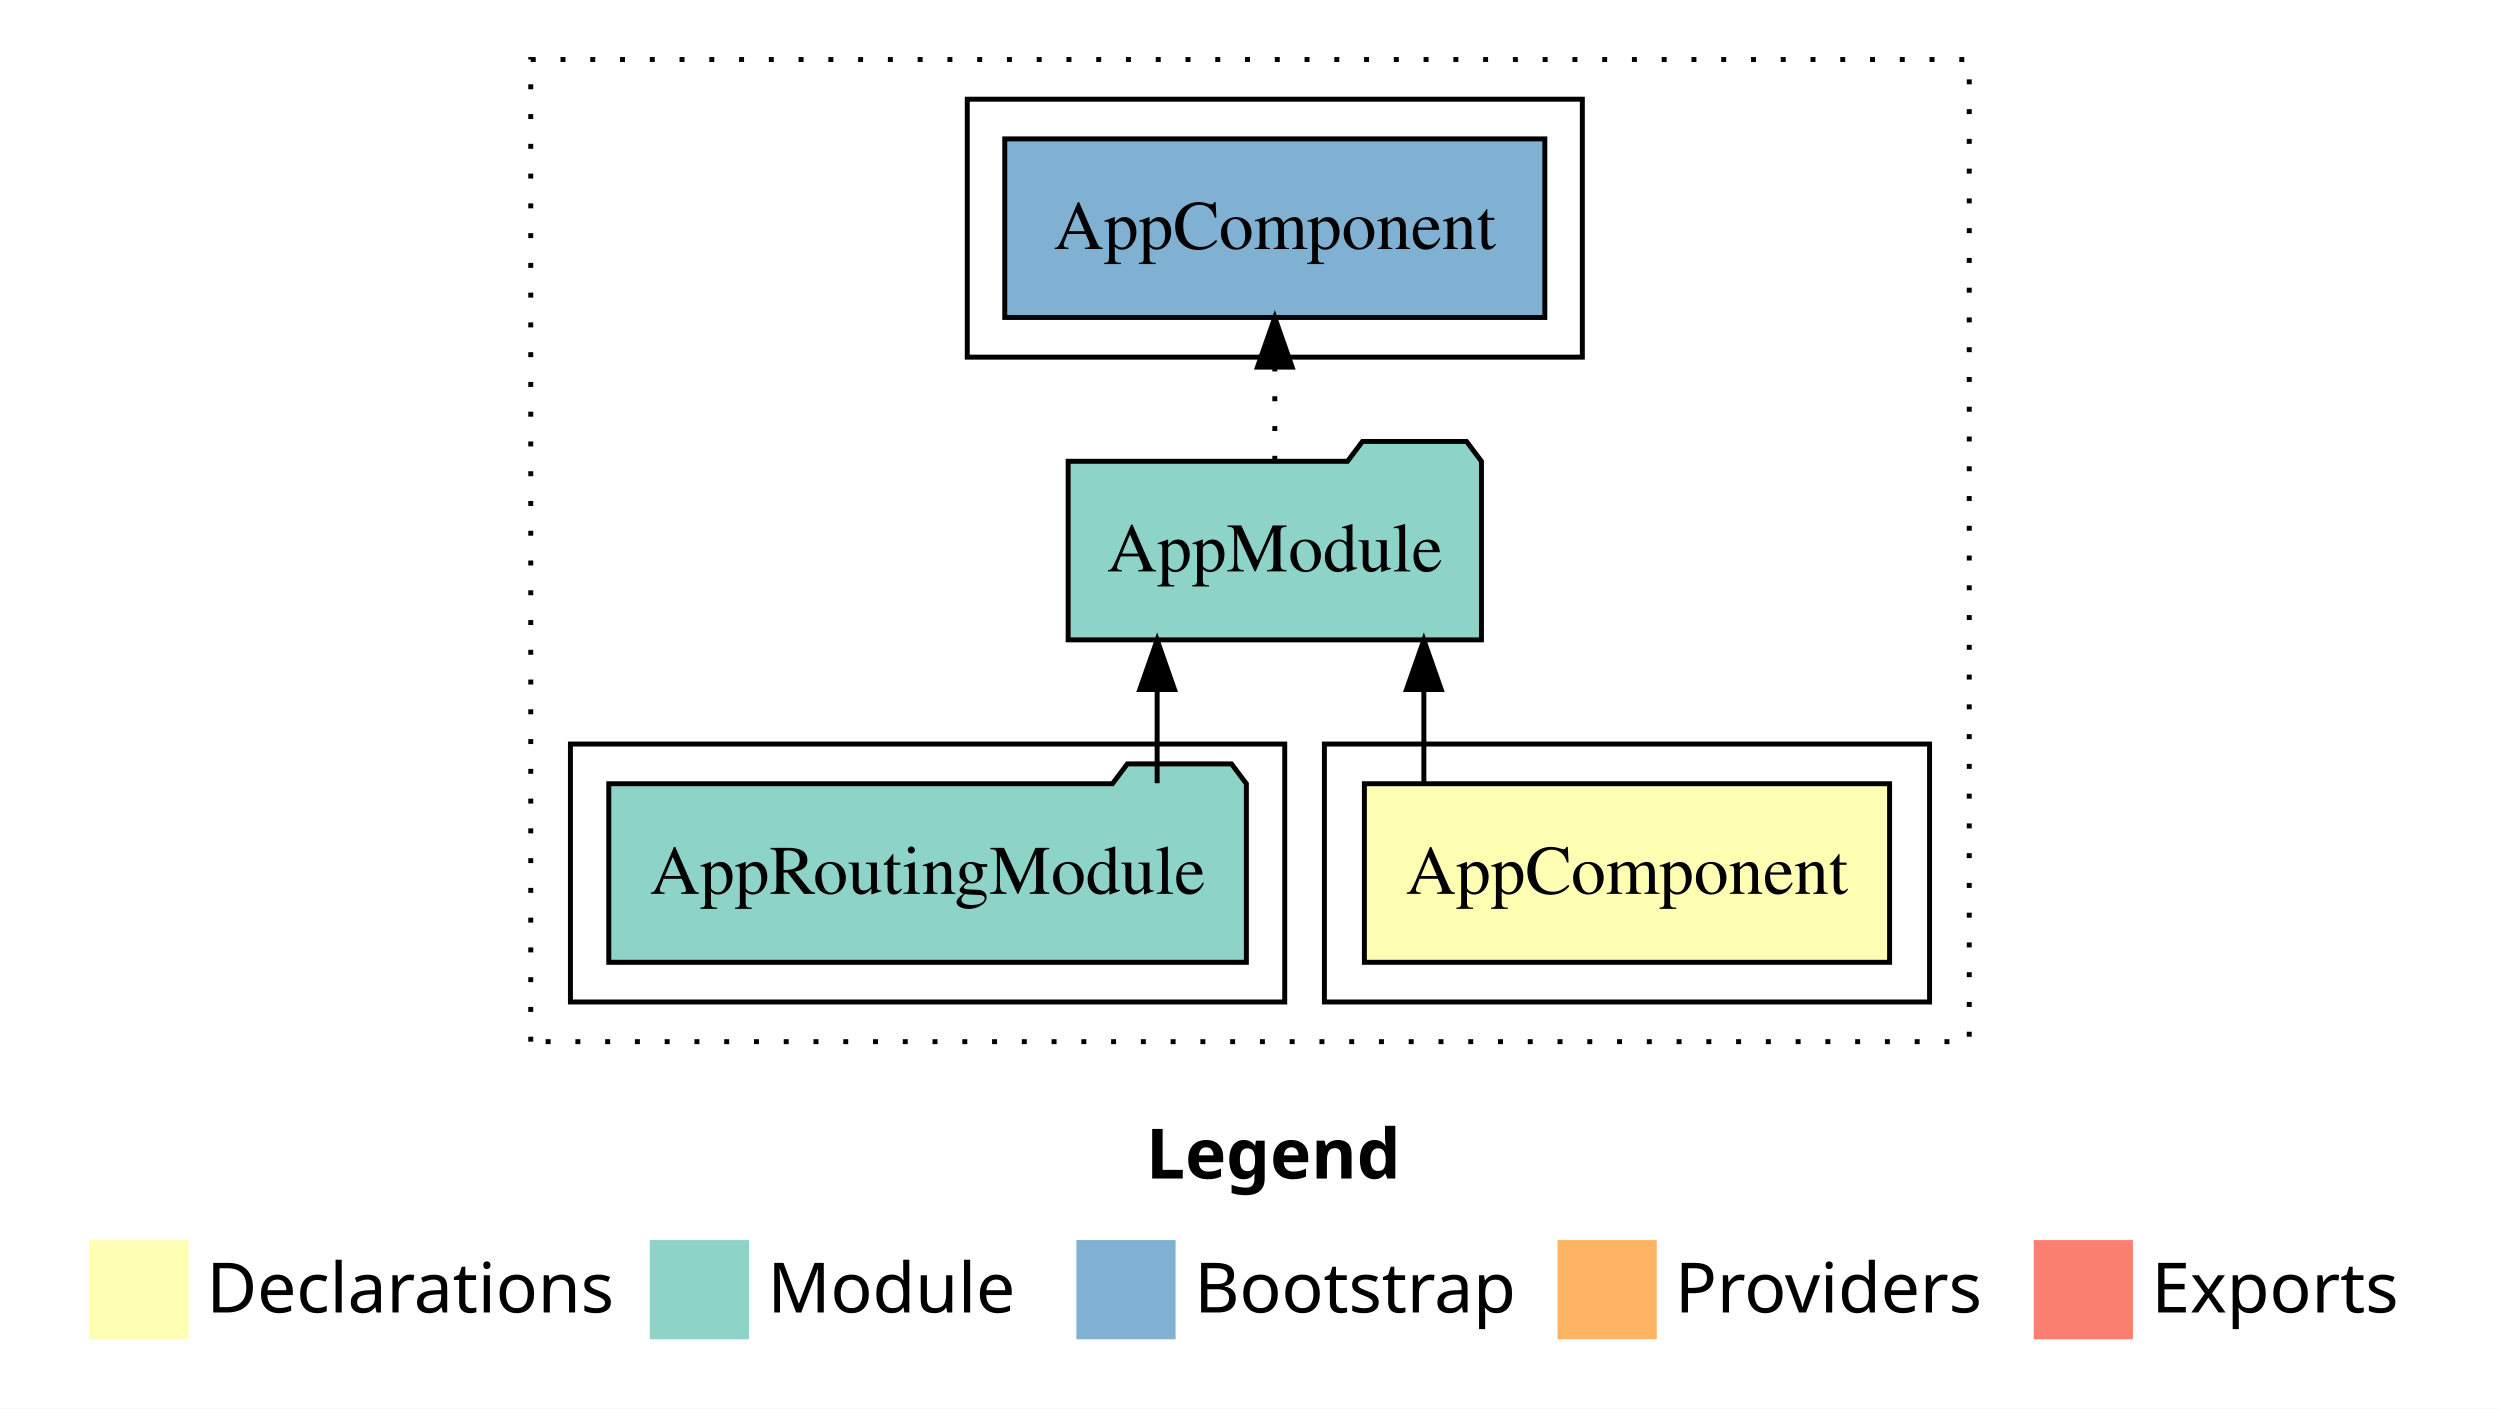
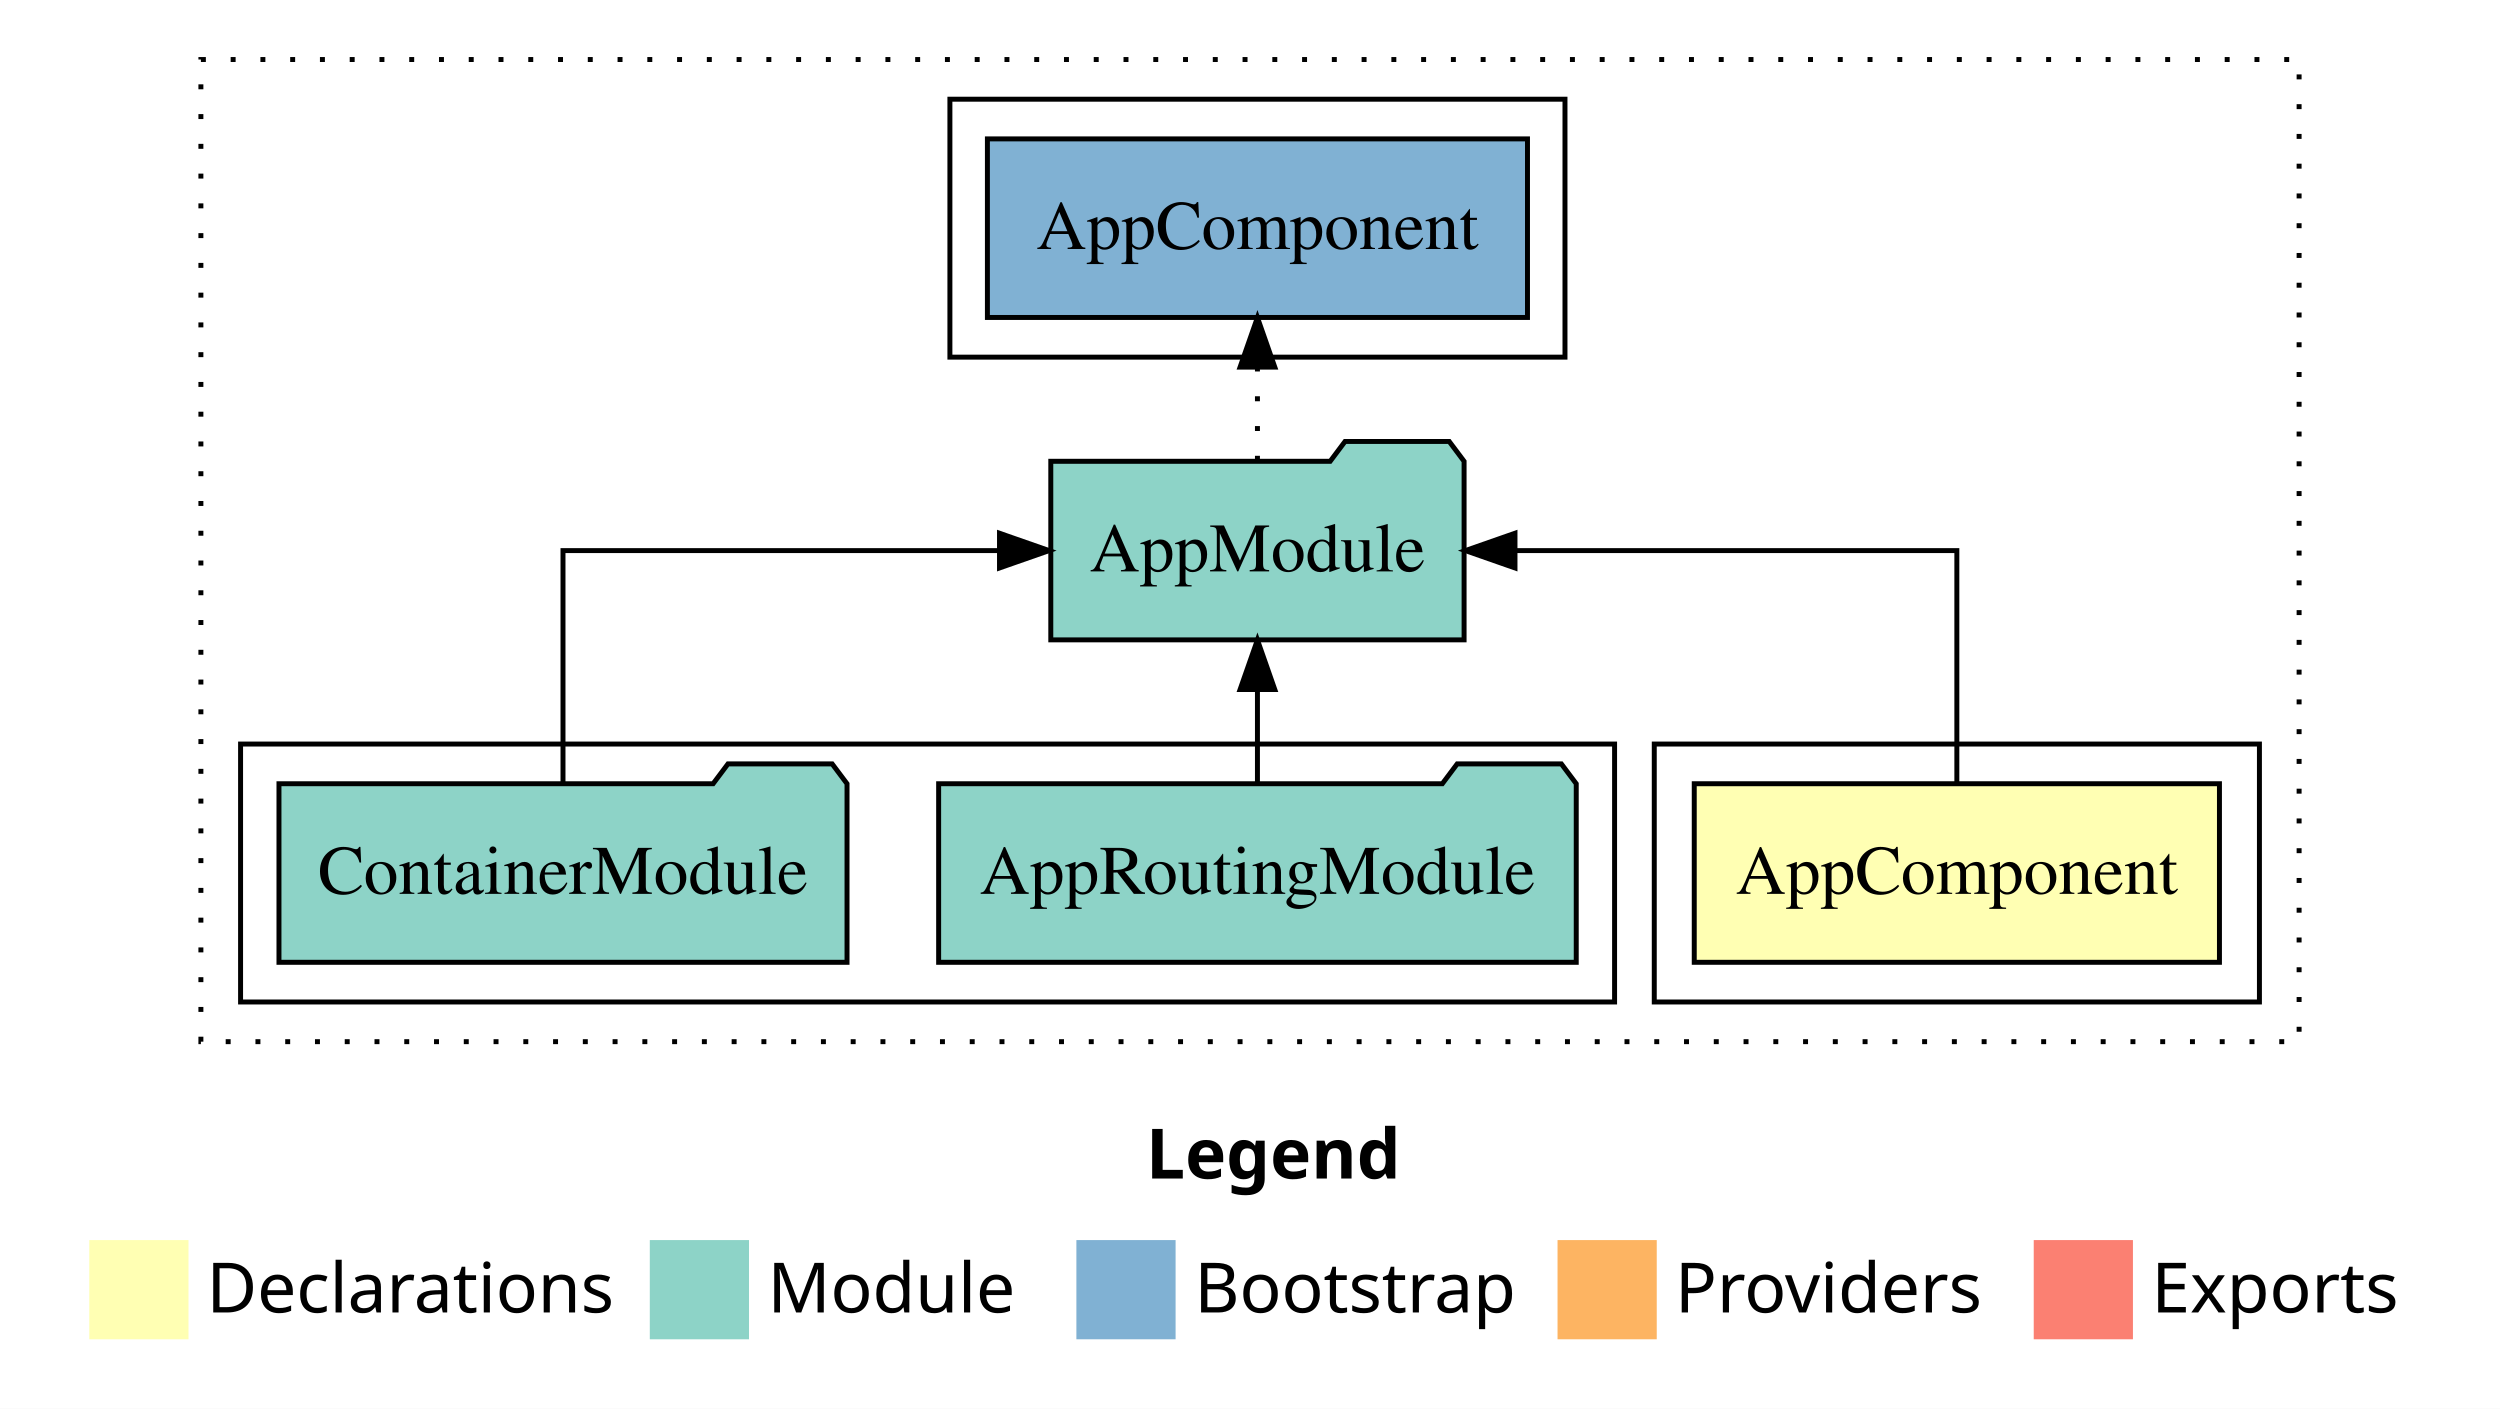
<svg xmlns="http://www.w3.org/2000/svg" width="504pt" height="284pt" viewBox="0.00 0.00 504.00 284.00">
  <g id="graph0" class="graph" transform="scale(1 1) rotate(0) translate(4 280)">
    <polygon fill="white" stroke="transparent" points="-4,4 -4,-280 500,-280 500,4 -4,4" />
    <text text-anchor="start" x="227.01" y="-42.4" font-family="sans-serif" font-weight="bold" font-size="14.00">Legend</text>
    <polygon fill="#ffffb3" stroke="transparent" points="14,-10 14,-30 34,-30 34,-10 14,-10" />
    <text text-anchor="start" x="37.63" y="-15.4" font-family="sans-serif" font-size="14.00">  Declarations</text>
    <polygon fill="#8dd3c7" stroke="transparent" points="127,-10 127,-30 147,-30 147,-10 127,-10" />
    <text text-anchor="start" x="150.73" y="-15.4" font-family="sans-serif" font-size="14.00">  Module</text>
    <polygon fill="#80b1d3" stroke="transparent" points="213,-10 213,-30 233,-30 233,-10 213,-10" />
    <text text-anchor="start" x="236.78" y="-15.4" font-family="sans-serif" font-size="14.00">  Bootstrap</text>
    <polygon fill="#fdb462" stroke="transparent" points="310,-10 310,-30 330,-30 330,-10 310,-10" />
    <text text-anchor="start" x="333.67" y="-15.4" font-family="sans-serif" font-size="14.00">  Providers</text>
    <polygon fill="#fb8072" stroke="transparent" points="406,-10 406,-30 426,-30 426,-10 406,-10" />
    <text text-anchor="start" x="429.73" y="-15.4" font-family="sans-serif" font-size="14.00">  Exports</text>
    <g id="clust1" class="cluster">
-       <polygon fill="none" stroke="black" stroke-dasharray="1,5" points="103,-70 103,-268 393,-268 393,-70 103,-70" />
+       <polygon fill="none" stroke="black" stroke-dasharray="1,5" points="36.5,-70 36.5,-268 459.5,-268 459.5,-70 36.5,-70" />
    </g>
    <g id="clust2" class="cluster">
-       <polygon fill="none" stroke="black" points="263,-78 263,-130 385,-130 385,-78 263,-78" />
+       <polygon fill="none" stroke="black" points="329.5,-78 329.5,-130 451.5,-130 451.5,-78 329.5,-78" />
    </g>
    <g id="clust4" class="cluster">
-       <polygon fill="none" stroke="black" points="111,-78 111,-130 255,-130 255,-78 111,-78" />
+       <polygon fill="none" stroke="black" points="44.5,-78 44.5,-130 321.5,-130 321.5,-78 44.5,-78" />
    </g>
    <g id="clust6" class="cluster">
-       <polygon fill="none" stroke="black" points="191,-208 191,-260 315,-260 315,-208 191,-208" />
+       <polygon fill="none" stroke="black" points="187.5,-208 187.5,-260 311.5,-260 311.5,-208 187.5,-208" />
    </g>
    <g id="node1" class="node">
-       <polygon fill="#ffffb3" stroke="black" points="376.94,-122 271.06,-122 271.06,-86 376.94,-86 376.94,-122" />
-       <text text-anchor="middle" x="324" y="-99.8" font-family="Times,serif" font-size="14.00">AppComponent</text>
+       <polygon fill="#ffffb3" stroke="black" points="443.44,-122 337.56,-122 337.56,-86 443.44,-86 443.44,-122" />
+       <text text-anchor="middle" x="390.5" y="-99.8" font-family="Times,serif" font-size="14.00">AppComponent</text>
    </g>
    <g id="node2" class="node">
-       <polygon fill="#8dd3c7" stroke="black" points="294.66,-187 291.66,-191 270.66,-191 267.66,-187 211.34,-187 211.34,-151 294.66,-151 294.66,-187" />
-       <text text-anchor="middle" x="253" y="-164.8" font-family="Times,serif" font-size="14.00">AppModule</text>
+       <polygon fill="#8dd3c7" stroke="black" points="291.16,-187 288.16,-191 267.16,-191 264.16,-187 207.84,-187 207.84,-151 291.16,-151 291.16,-187" />
+       <text text-anchor="middle" x="249.5" y="-164.8" font-family="Times,serif" font-size="14.00">AppModule</text>
    </g>
    <g id="edge1" class="edge">
-       <path fill="none" stroke="black" d="M283.05,-122.11C283.05,-122.11 283.05,-140.99 283.05,-140.99" />
-       <polygon fill="black" stroke="black" points="279.55,-140.99 283.05,-150.99 286.55,-140.99 279.55,-140.99" />
+       <path fill="none" stroke="black" d="M390.5,-122.11C390.5,-141.34 390.5,-169 390.5,-169 390.5,-169 301.42,-169 301.42,-169" />
+       <polygon fill="black" stroke="black" points="301.42,-165.5 291.42,-169 301.42,-172.5 301.42,-165.5" />
+     </g>
+     <g id="node5" class="node">
+       <polygon fill="#80b1d3" stroke="black" points="303.94,-252 195.06,-252 195.06,-216 303.94,-216 303.94,-252" />
+       <text text-anchor="middle" x="249.5" y="-229.8" font-family="Times,serif" font-size="14.00">AppComponent </text>
+     </g>
+     <g id="edge4" class="edge">
+       <path fill="none" stroke="black" stroke-dasharray="1,5" d="M249.5,-187.11C249.5,-187.11 249.5,-205.99 249.5,-205.99" />
+       <polygon fill="black" stroke="black" points="246,-205.99 249.5,-215.99 253,-205.99 246,-205.99" />
+     </g>
+     <g id="node3" class="node">
+       <polygon fill="#8dd3c7" stroke="black" points="313.77,-122 310.77,-126 289.77,-126 286.77,-122 185.23,-122 185.23,-86 313.77,-86 313.77,-122" />
+       <text text-anchor="middle" x="249.5" y="-99.8" font-family="Times,serif" font-size="14.00">AppRoutingModule</text>
+     </g>
+     <g id="edge2" class="edge">
+       <path fill="none" stroke="black" d="M249.5,-122.11C249.5,-122.11 249.5,-140.99 249.5,-140.99" />
+       <polygon fill="black" stroke="black" points="246,-140.99 249.5,-150.99 253,-140.99 246,-140.99" />
    </g>
    <g id="node4" class="node">
-       <polygon fill="#80b1d3" stroke="black" points="307.44,-252 198.56,-252 198.56,-216 307.44,-216 307.44,-252" />
-       <text text-anchor="middle" x="253" y="-229.8" font-family="Times,serif" font-size="14.00">AppComponent </text>
+       <polygon fill="#8dd3c7" stroke="black" points="166.76,-122 163.76,-126 142.76,-126 139.76,-122 52.24,-122 52.24,-86 166.76,-86 166.76,-122" />
+       <text text-anchor="middle" x="109.5" y="-99.8" font-family="Times,serif" font-size="14.00">ContainerModule</text>
    </g>
    <g id="edge3" class="edge">
-       <path fill="none" stroke="black" stroke-dasharray="1,5" d="M253,-187.11C253,-187.11 253,-205.99 253,-205.99" />
-       <polygon fill="black" stroke="black" points="249.5,-205.99 253,-215.99 256.5,-205.99 249.5,-205.99" />
-     </g>
-     <g id="node3" class="node">
-       <polygon fill="#8dd3c7" stroke="black" points="247.27,-122 244.27,-126 223.27,-126 220.27,-122 118.73,-122 118.73,-86 247.27,-86 247.27,-122" />
-       <text text-anchor="middle" x="183" y="-99.8" font-family="Times,serif" font-size="14.00">AppRoutingModule</text>
-     </g>
-     <g id="edge2" class="edge">
-       <path fill="none" stroke="black" d="M229.28,-122.11C229.28,-122.11 229.28,-140.99 229.28,-140.99" />
-       <polygon fill="black" stroke="black" points="225.78,-140.99 229.28,-150.99 232.78,-140.99 225.78,-140.99" />
+       <path fill="none" stroke="black" d="M109.5,-122.11C109.5,-141.34 109.5,-169 109.5,-169 109.5,-169 197.5,-169 197.5,-169" />
+       <polygon fill="black" stroke="black" points="197.5,-172.5 207.5,-169 197.5,-165.5 197.5,-172.5" />
    </g>
  </g>
</svg>
